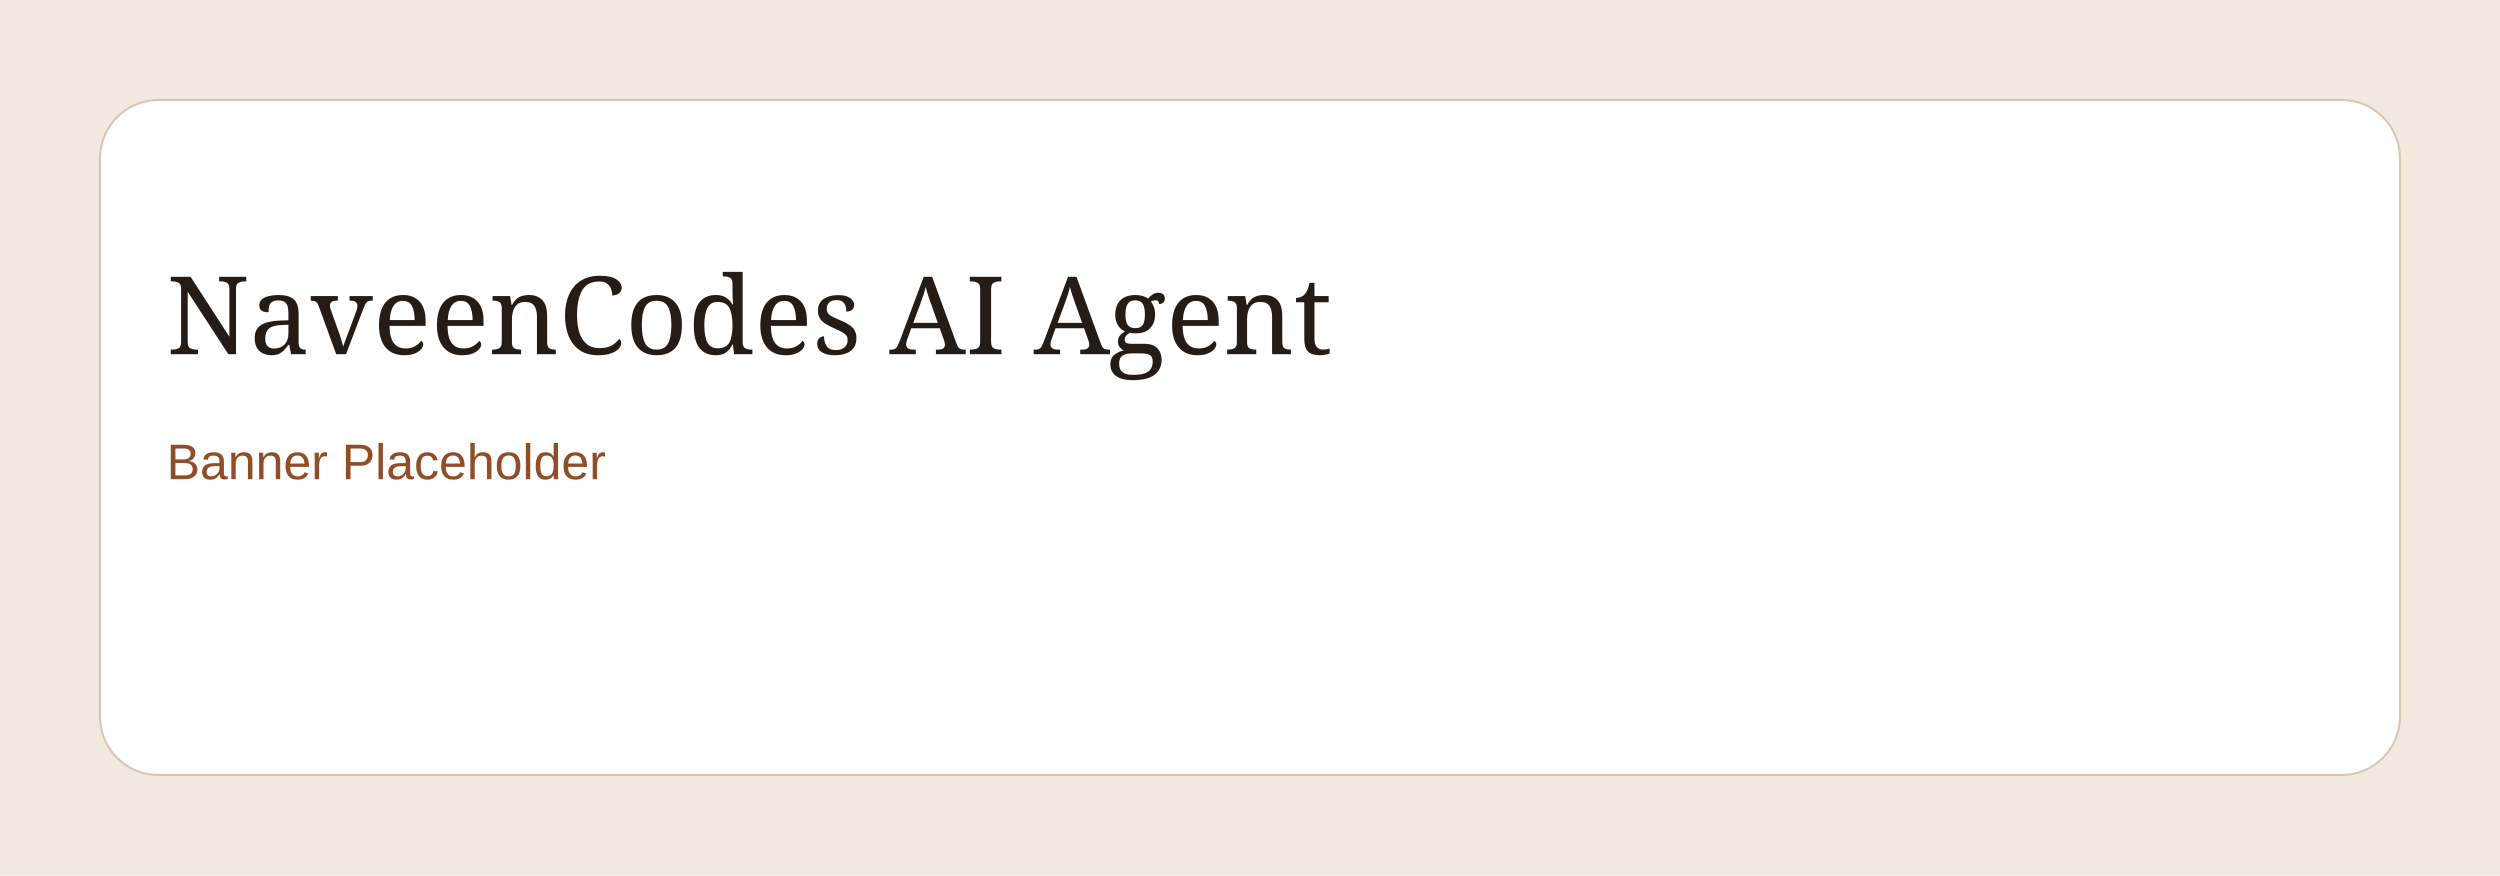
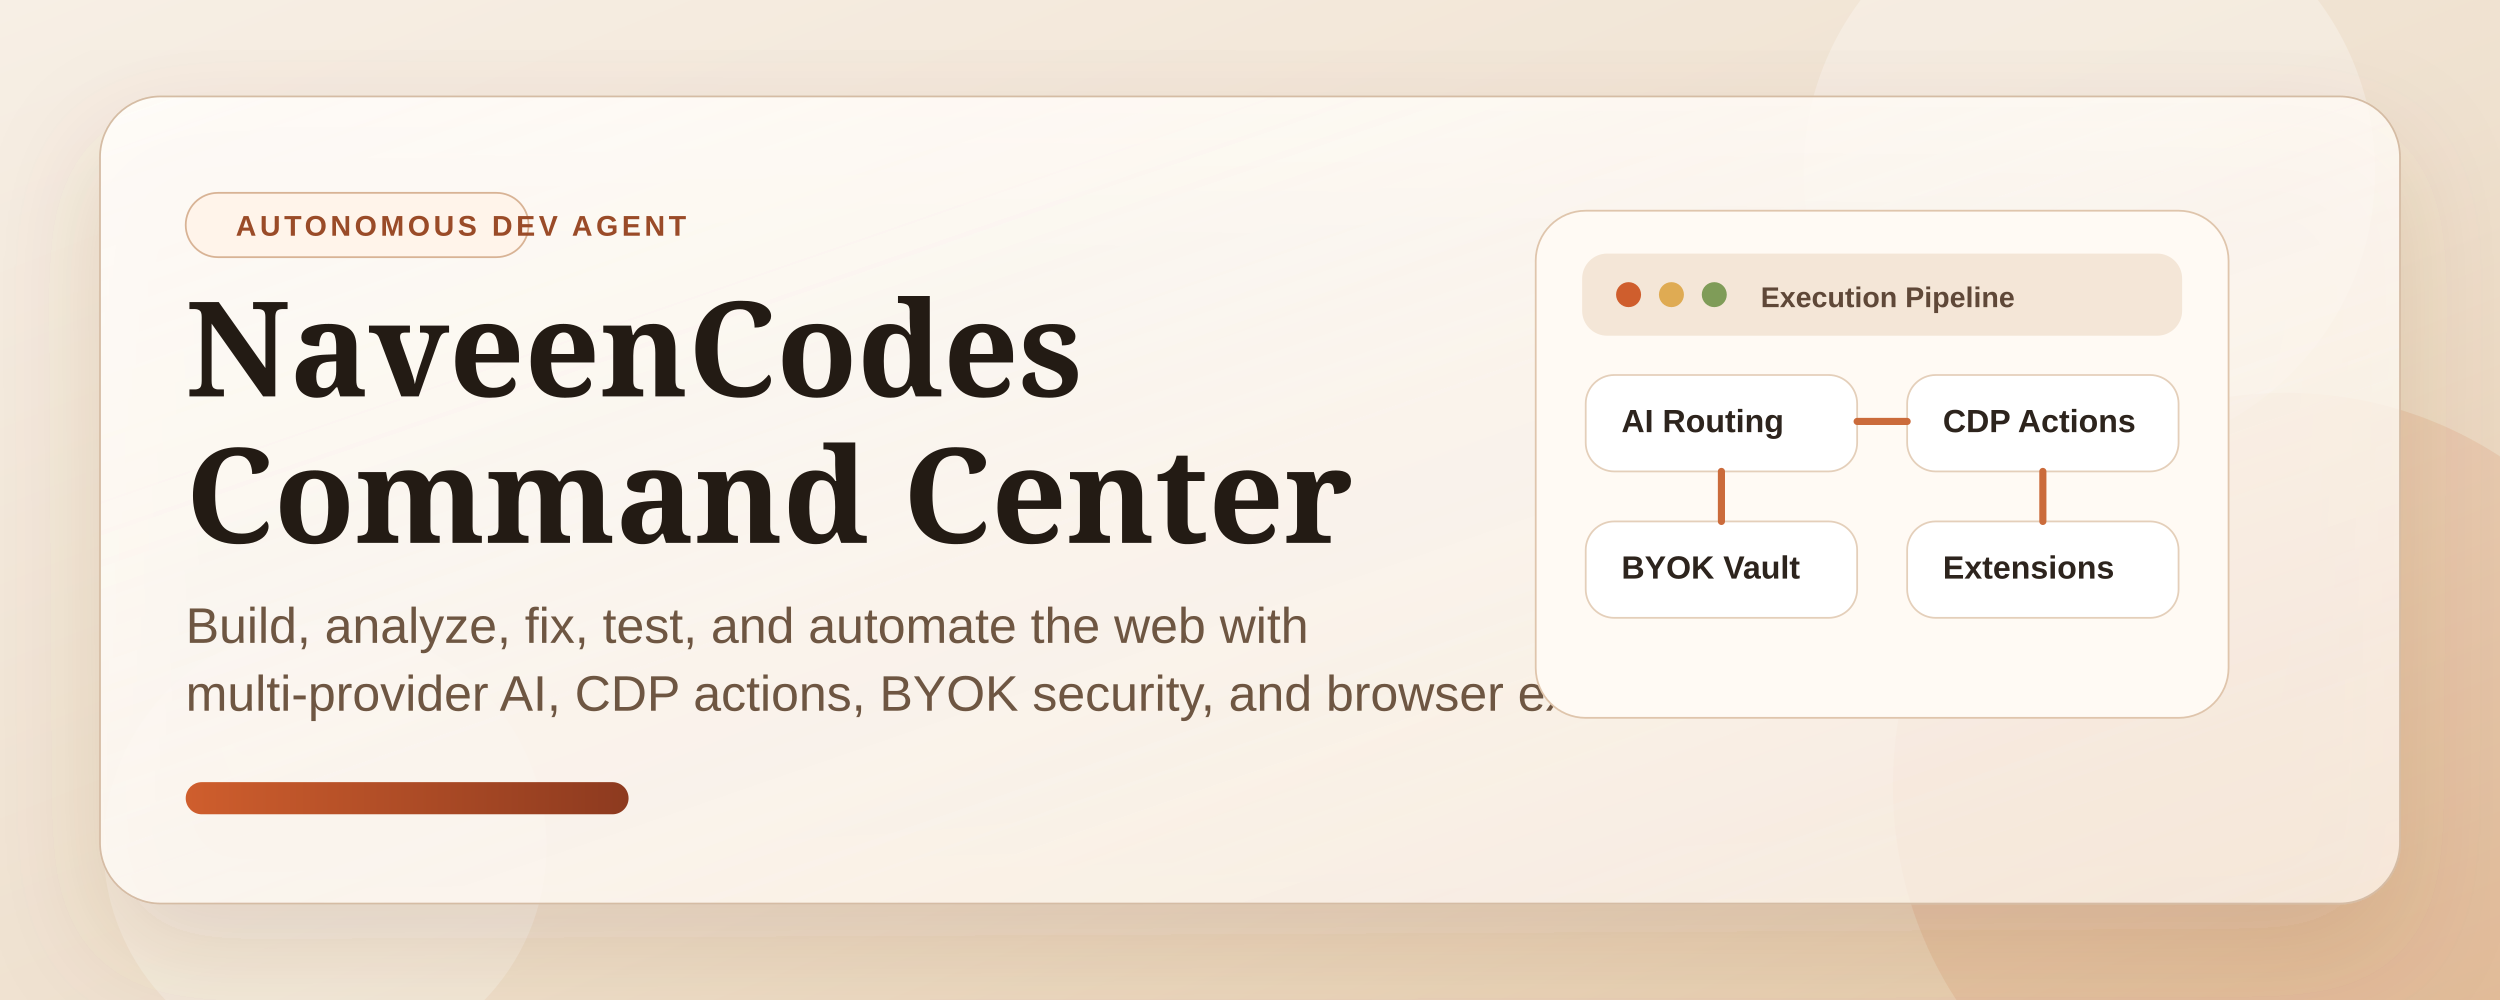
- <svg xmlns="http://www.w3.org/2000/svg" width="1200" height="420" viewBox="0 0 1200 420">
-   <rect width="1200" height="420" fill="#f3eadf" />
-   <rect x="48" y="48" width="1104" height="324" rx="28" fill="#ffffff" stroke="#d8c6b3" />
-   <text x="80" y="170" font-family="Georgia, serif" font-size="52" fill="#241c15">NaveenCodes AI Agent</text>
-   <text x="80" y="230" font-family="Arial, sans-serif" font-size="24" fill="#8f4d28">Banner Placeholder</text>
+ <svg xmlns="http://www.w3.org/2000/svg" width="1400" height="560" viewBox="0 0 1400 560">
+   <defs>
+     <linearGradient id="bg" x1="0" y1="0" x2="1" y2="1">
+       <stop offset="0%" stop-color="#f7efe5" />
+       <stop offset="55%" stop-color="#efe1cf" />
+       <stop offset="100%" stop-color="#e4c7a7" />
+     </linearGradient>
+     <linearGradient id="panel" x1="0" y1="0" x2="1" y2="1">
+       <stop offset="0%" stop-color="#fffdf9" stop-opacity="0.92" />
+       <stop offset="100%" stop-color="#fff7ef" stop-opacity="0.72" />
+     </linearGradient>
+     <linearGradient id="accent" x1="0" y1="0" x2="1" y2="0">
+       <stop offset="0%" stop-color="#cf5e2d" />
+       <stop offset="100%" stop-color="#8d3a1f" />
+     </linearGradient>
+     <filter id="shadow" x="-20%" y="-20%" width="140%" height="140%">
+       <feDropShadow dx="0" dy="28" stdDeviation="32" flood-color="#7d4b27" flood-opacity="0.18" />
+     </filter>
+   </defs>
+   <rect width="1400" height="560" fill="url(#bg)" />
+   <circle cx="1170" cy="96" r="160" fill="#ffffff" fill-opacity="0.28" />
+   <circle cx="1280" cy="440" r="220" fill="#cb6b3b" fill-opacity="0.14" />
+   <circle cx="182" cy="474" r="124" fill="#ffffff" fill-opacity="0.26" />
+   <g filter="url(#shadow)">
+     <rect x="56" y="54" width="1288" height="452" rx="34" fill="url(#panel)" stroke="#d5bca4" />
+   </g>
+   <rect x="104" y="108" width="192" height="36" rx="18" fill="#fff4ea" stroke="#d8b395" />
+   <text x="132" y="132" font-family="Arial, sans-serif" font-size="16" font-weight="700" letter-spacing="2" fill="#9a4b28">AUTONOMOUS DEV AGENT</text>
+   <text x="104" y="222" font-family="Georgia, serif" font-size="74" font-weight="700" fill="#231b14">NaveenCodes</text>
+   <text x="104" y="304" font-family="Georgia, serif" font-size="74" font-weight="700" fill="#231b14">Command Center</text>
+   <text x="104" y="360" font-family="Arial, sans-serif" font-size="28" fill="#6e5642">Build, analyze, fix, test, and automate the web with</text>
+   <text x="104" y="398" font-family="Arial, sans-serif" font-size="28" fill="#6e5642">multi-provider AI, CDP actions, BYOK security, and browser extensions.</text>
+   <rect x="104" y="438" width="248" height="18" rx="9" fill="url(#accent)" />
+   <g transform="translate(860 118)">
+     <rect x="0" y="0" width="388" height="284" rx="28" fill="#fffaf4" stroke="#dfc5ac" />
+     <rect x="26" y="24" width="336" height="46" rx="14" fill="#f4e6d7" />
+     <circle cx="52" cy="47" r="7" fill="#cf5e2d" />
+     <circle cx="76" cy="47" r="7" fill="#dfab53" />
+     <circle cx="100" cy="47" r="7" fill="#7f9c58" />
+     <text x="126" y="54" font-family="Arial, sans-serif" font-size="16" font-weight="700" fill="#5f4838">Execution Pipeline</text>
+     <rect x="28" y="92" width="152" height="54" rx="16" fill="#fff" stroke="#e4cfba" />
+     <rect x="208" y="92" width="152" height="54" rx="16" fill="#fff" stroke="#e4cfba" />
+     <rect x="28" y="174" width="152" height="54" rx="16" fill="#fff" stroke="#e4cfba" />
+     <rect x="208" y="174" width="152" height="54" rx="16" fill="#fff" stroke="#e4cfba" />
+     <text x="48" y="124" font-family="Arial, sans-serif" font-size="18" font-weight="700" fill="#2d241d">AI Routing</text>
+     <text x="228" y="124" font-family="Arial, sans-serif" font-size="18" font-weight="700" fill="#2d241d">CDP Actions</text>
+     <text x="48" y="206" font-family="Arial, sans-serif" font-size="18" font-weight="700" fill="#2d241d">BYOK Vault</text>
+     <text x="228" y="206" font-family="Arial, sans-serif" font-size="18" font-weight="700" fill="#2d241d">Extensions</text>
+     <path d="M180 118 H208" stroke="#cb6b3b" stroke-width="4" stroke-linecap="round" />
+     <path d="M104 146 V174" stroke="#cb6b3b" stroke-width="4" stroke-linecap="round" />
+     <path d="M284 146 V174" stroke="#cb6b3b" stroke-width="4" stroke-linecap="round" />
+   </g>
</svg>
